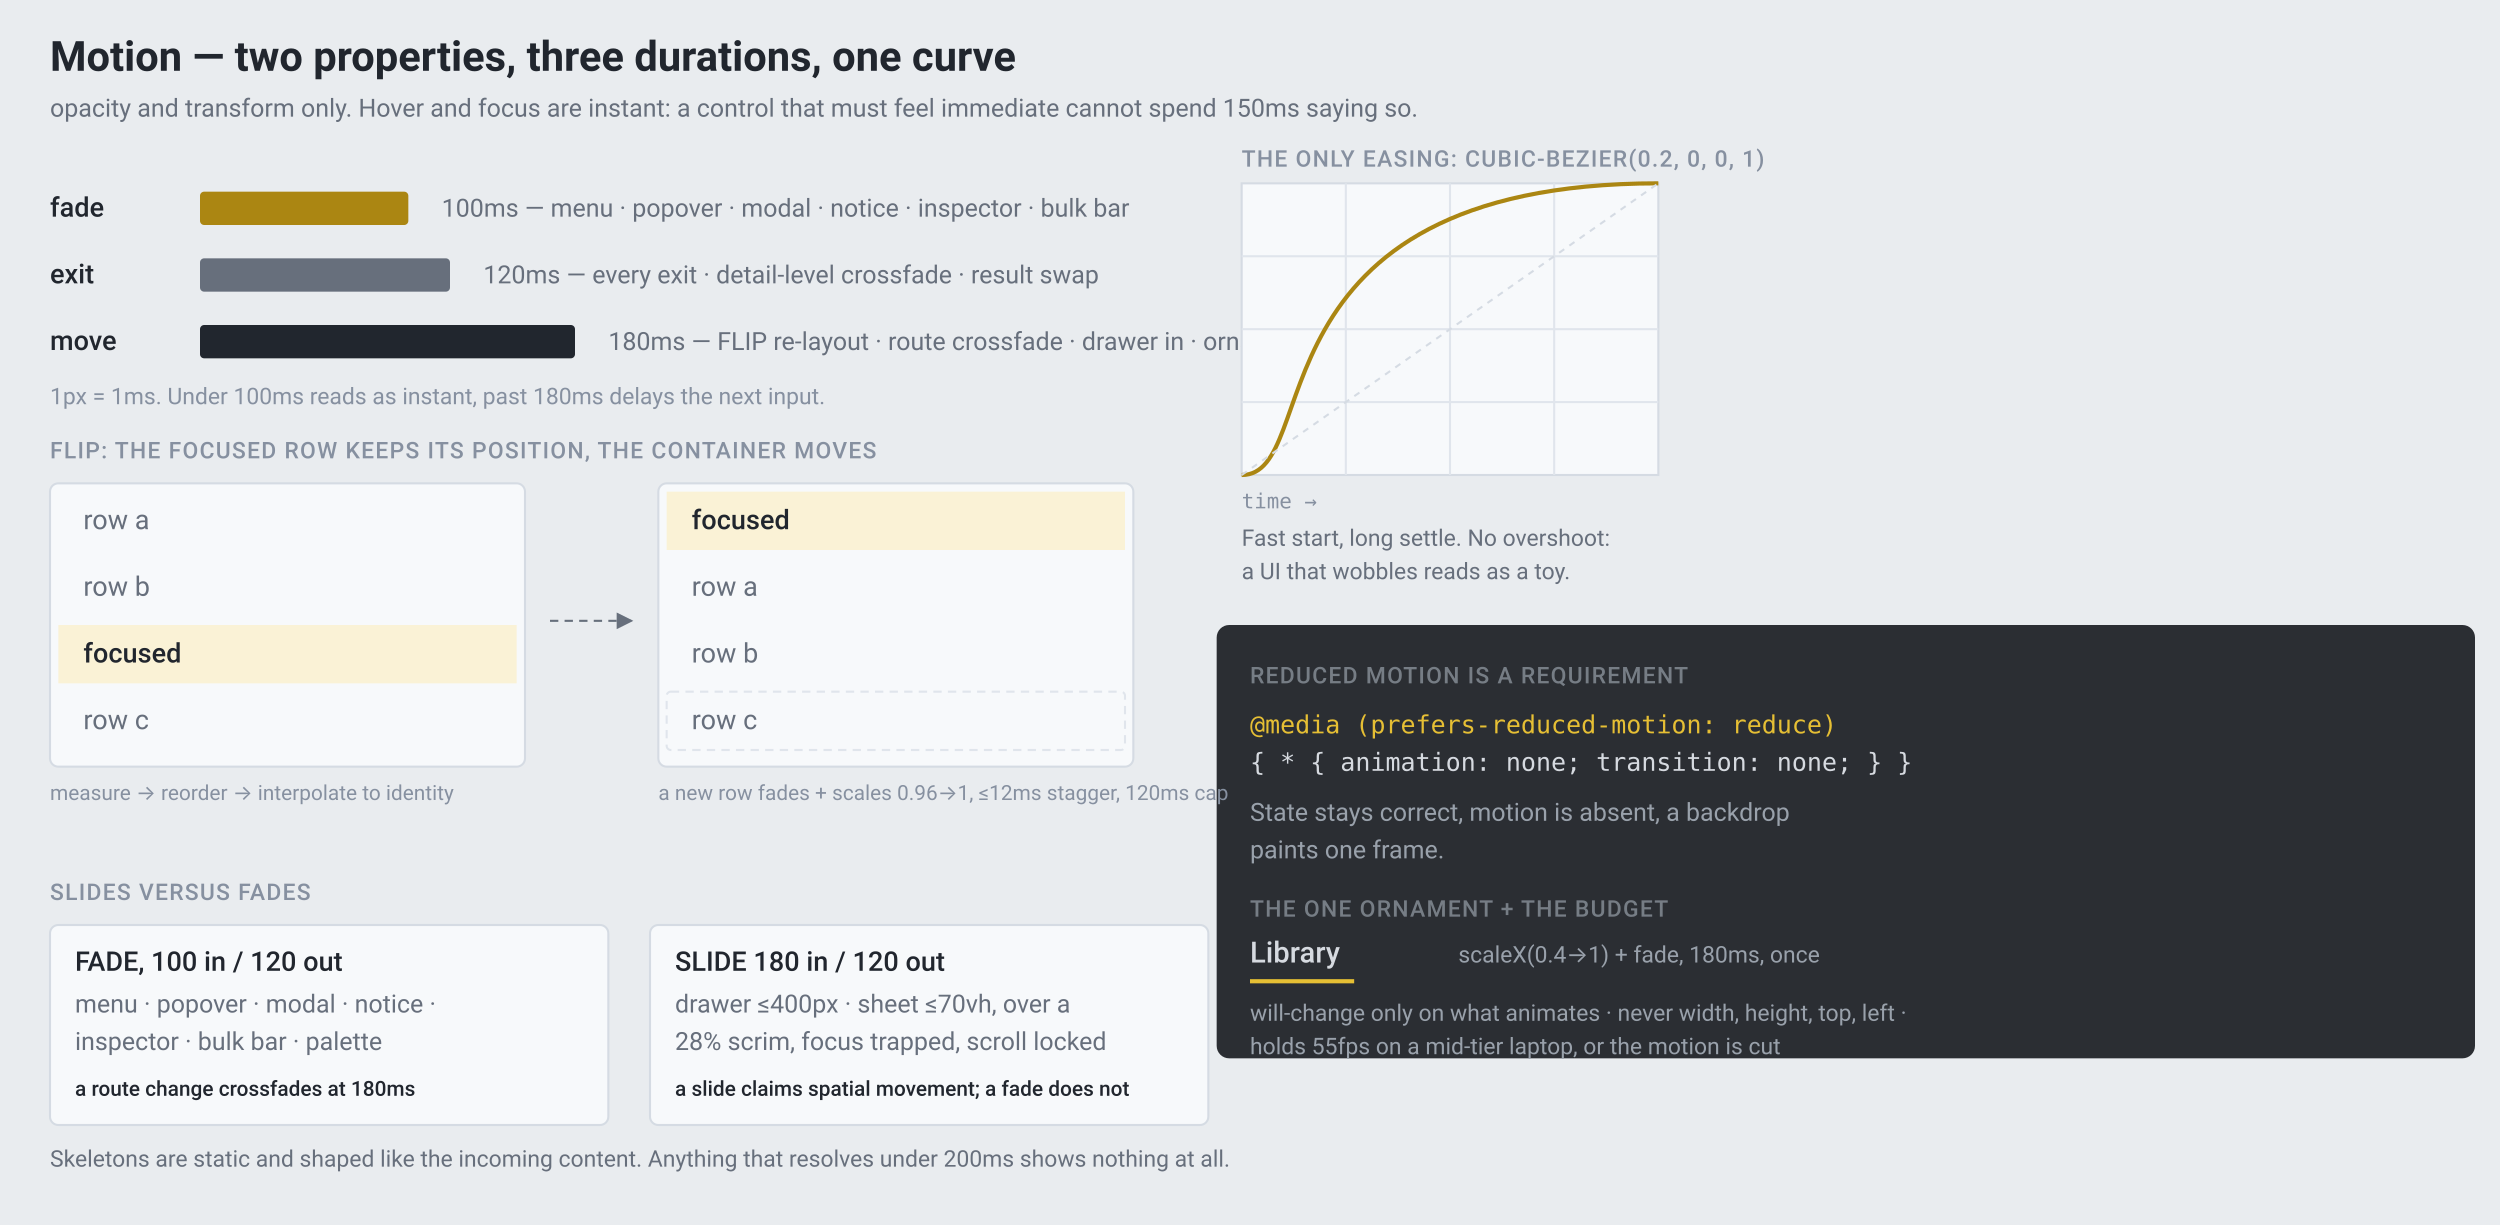
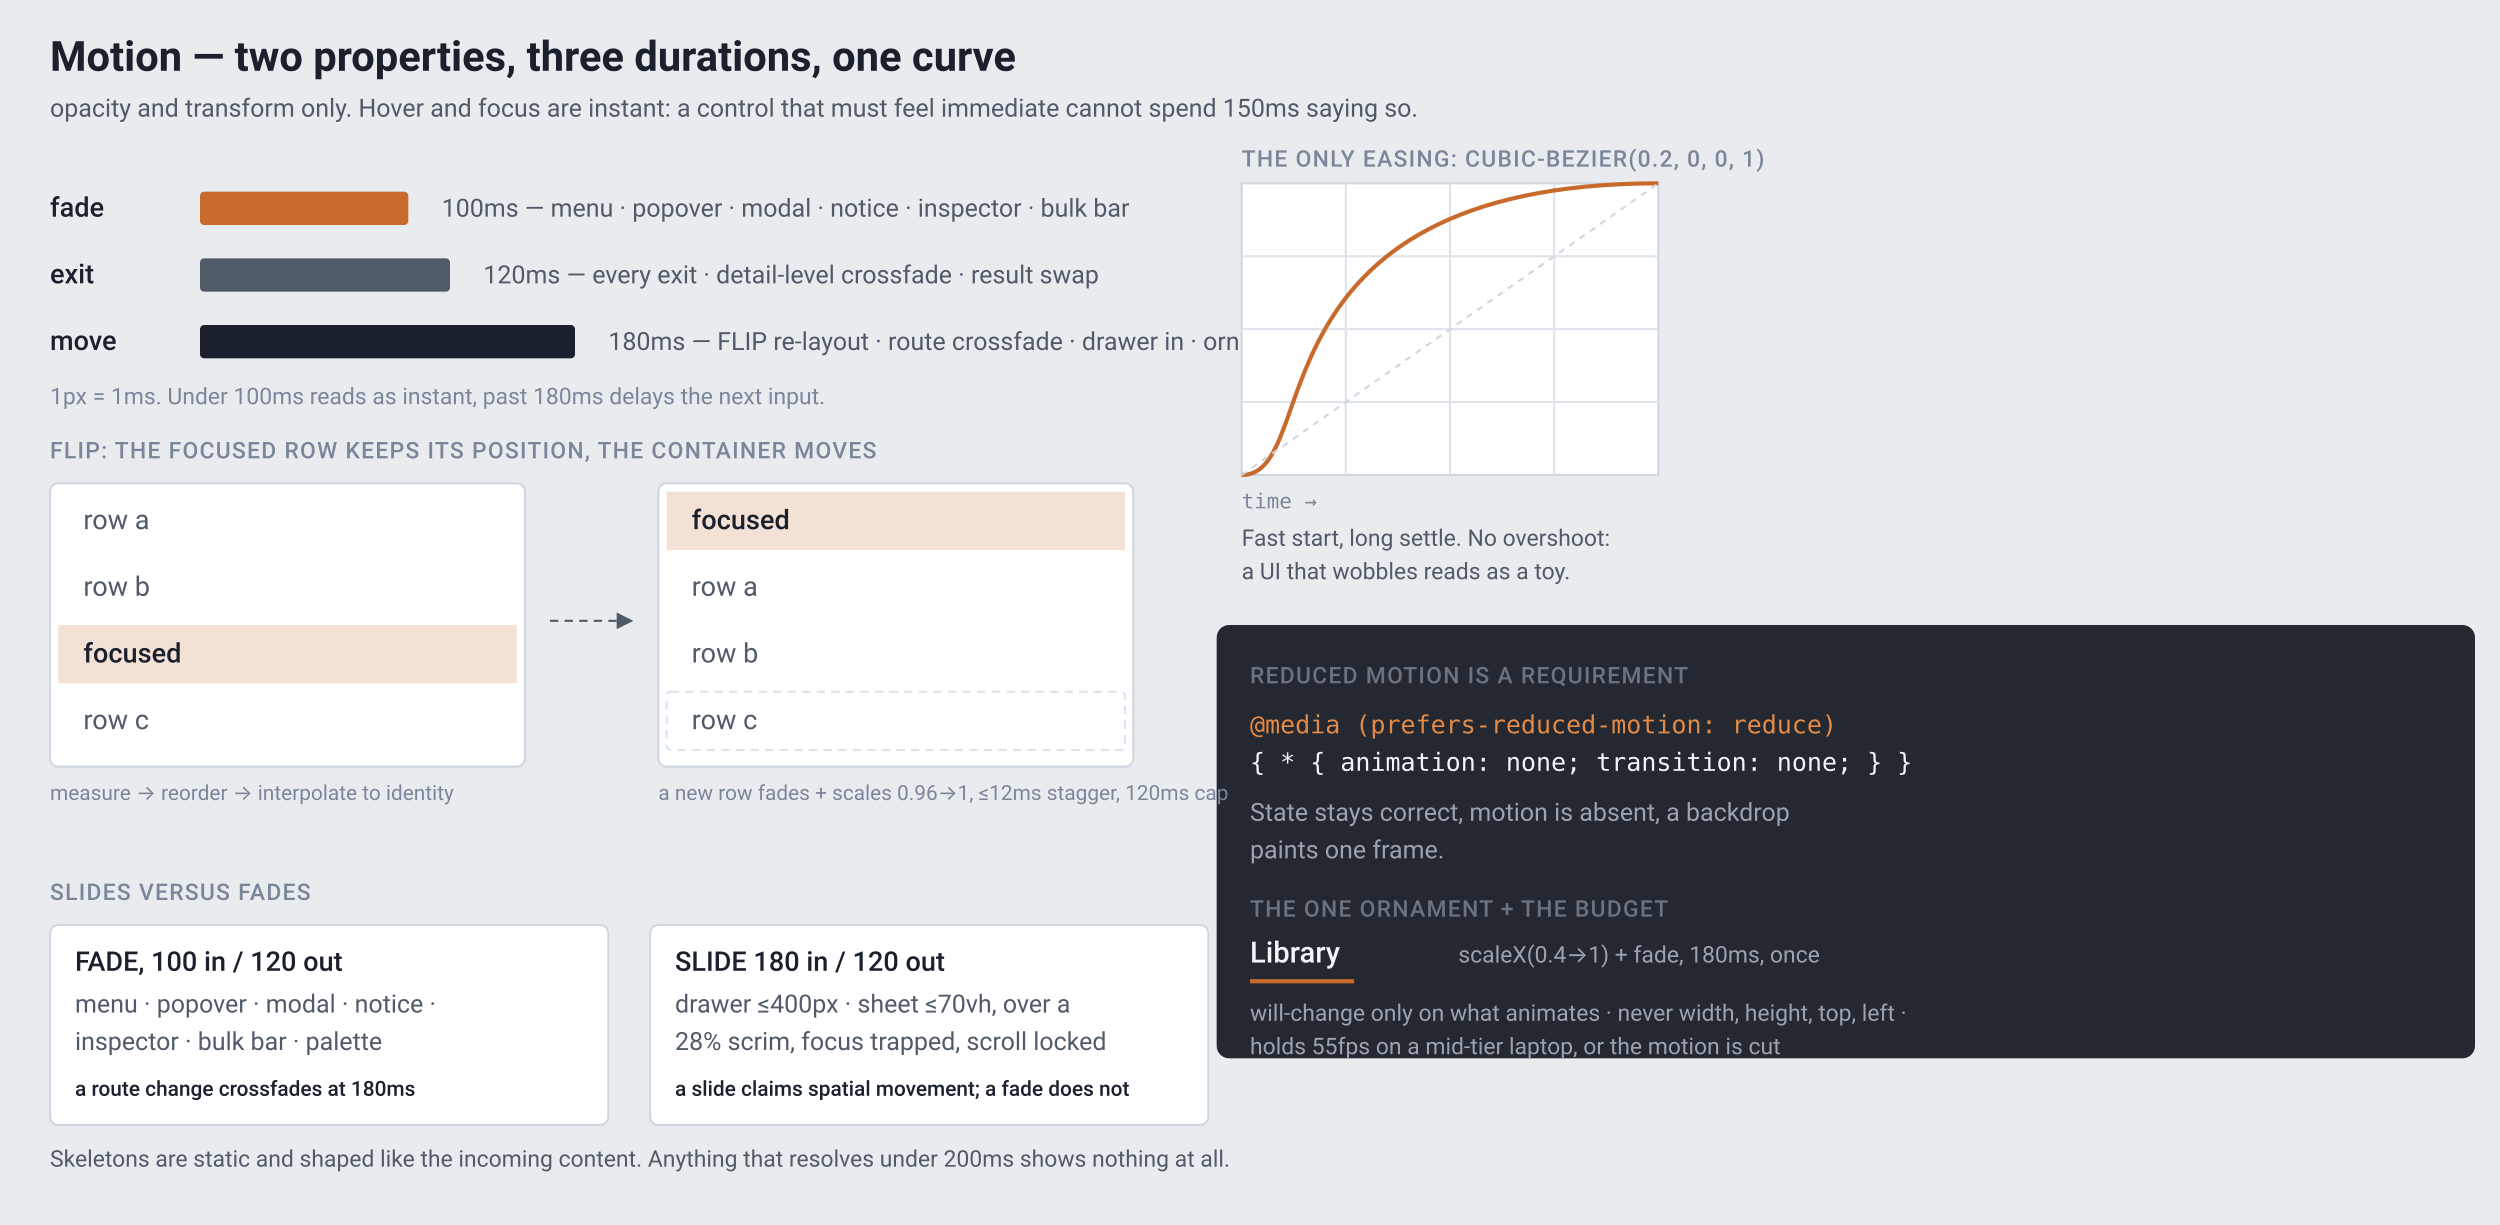
<svg xmlns="http://www.w3.org/2000/svg" viewBox="0 0 1200 588" font-family="system-ui, -apple-system, 'Segoe UI', Roboto, sans-serif">
  <defs>
    <filter id="sh" x="-40%" y="-40%" width="180%" height="180%">
      <feDropShadow dx="0" dy="1" stdDeviation="1.5" flood-color="#000" flood-opacity="0.14" />
    </filter>
  </defs>
  <rect width="1200" height="588" fill="#e9ecef" />
-   <text x="24" y="34" font-size="20" font-weight="600" fill="#21262e">Motion — two properties, three durations, one curve</text>
-   <text x="24" y="56" font-size="12" font-weight="400" fill="#676f7c">opacity and transform only. Hover and focus are instant: a control that must feel immediate cannot spend 150ms saying so.</text>
-   <text x="24" y="104" font-size="13" font-weight="500" fill="#21262e">fade</text>
-   <rect x="96" y="92" width="100" height="16" rx="2" fill="#ab8612" />
-   <text x="212" y="104" font-size="12" font-weight="400" fill="#676f7c">100ms — menu · popover · modal · notice · inspector · bulk bar</text>
-   <text x="24" y="136" font-size="13" font-weight="500" fill="#21262e">exit</text>
-   <rect x="96" y="124" width="120" height="16" rx="2" fill="#676f7c" />
-   <text x="232" y="136" font-size="12" font-weight="400" fill="#676f7c">120ms — every exit · detail-level crossfade · result swap</text>
-   <text x="24" y="168" font-size="13" font-weight="500" fill="#21262e">move</text>
-   <rect x="96" y="156" width="180" height="16" rx="2" fill="#21262e" />
-   <text x="292" y="168" font-size="12" font-weight="400" fill="#676f7c">180ms — FLIP re-layout · route crossfade · drawer in · ornament</text>
-   <text x="24" y="194" font-size="11" font-weight="400" fill="#8690a0">1px = 1ms. Under 100ms reads as instant, past 180ms delays the next input.</text>
-   <text x="596" y="80" font-size="11" font-weight="500" letter-spacing="0.6" fill="#8690a0">THE ONLY EASING: CUBIC-BEZIER(0.2, 0, 0, 1)</text>
-   <rect x="596" y="88" width="200" height="140" rx="0" fill="#f7f9fb" stroke="#d5dbe3" />
-   <line x1="596" y1="123" x2="796" y2="123" stroke="#e0e5ec" />
-   <line x1="646" y1="88" x2="646" y2="228" stroke="#e0e5ec" />
-   <line x1="596" y1="158" x2="796" y2="158" stroke="#e0e5ec" />
-   <line x1="696" y1="88" x2="696" y2="228" stroke="#e0e5ec" />
-   <line x1="596" y1="193" x2="796" y2="193" stroke="#e0e5ec" />
-   <line x1="746" y1="88" x2="746" y2="228" stroke="#e0e5ec" />
-   <path d="M596 228 C636 228 596 88 796 88" fill="none" stroke="#ab8612" stroke-width="2" />
-   <line x1="596" y1="228" x2="796" y2="88" stroke="#d5dbe3" stroke-dasharray="3 3" />
-   <text x="596" y="244" font-size="10" font-weight="400" font-family="ui-monospace, 'Cascadia Mono', Menlo, monospace" fill="#8690a0">time →</text>
-   <text x="596" y="262" font-size="11" font-weight="400" fill="#676f7c">Fast start, long settle. No overshoot:</text>
-   <text x="596" y="278" font-size="11" font-weight="400" fill="#676f7c">a UI that wobbles reads as a toy.</text>
-   <rect x="584" y="300" width="604" height="208" rx="6" fill="#2b2e33" />
-   <text x="600" y="328" font-size="11" font-weight="500" letter-spacing="0.6" fill="#767d85">REDUCED MOTION IS A REQUIREMENT</text>
-   <text x="600" y="352" font-size="12" font-weight="400" font-family="ui-monospace, 'Cascadia Mono', Menlo, monospace" fill="#e6bf34">@media (prefers-reduced-motion: reduce)</text>
-   <text x="600" y="370" font-size="12" font-weight="400" font-family="ui-monospace, 'Cascadia Mono', Menlo, monospace" fill="#d6dae0">{ * { animation: none; transition: none; } }</text>
-   <text x="600" y="394" font-size="12" font-weight="400" fill="#99a1ab">State stays correct, motion is absent, a backdrop</text>
-   <text x="600" y="412" font-size="12" font-weight="400" fill="#99a1ab">paints one frame.</text>
-   <text x="600" y="440" font-size="11" font-weight="500" letter-spacing="0.6" fill="#767d85">THE ONE ORNAMENT + THE BUDGET</text>
-   <text x="600" y="462" font-size="14" font-weight="500" fill="#d6dae0">Library</text>
-   <rect x="600" y="470" width="50" height="2" fill="#e6bf34" />
-   <text x="700" y="462" font-size="11" font-weight="400" fill="#99a1ab">scaleX(0.4→1) + fade, 180ms, once</text>
-   <text x="600" y="490" font-size="11" font-weight="400" fill="#99a1ab">will-change only on what animates · never width, height, top, left ·</text>
-   <text x="600" y="506" font-size="11" font-weight="400" fill="#99a1ab">holds 55fps on a mid-tier laptop, or the motion is cut</text>
-   <text x="24" y="220" font-size="11" font-weight="500" letter-spacing="0.6" fill="#8690a0">FLIP: THE FOCUSED ROW KEEPS ITS POSITION, THE CONTAINER MOVES</text>
-   <rect x="24" y="232" width="228" height="136" rx="4" fill="#f7f9fb" stroke="#d5dbe3" />
-   <text x="40" y="254" font-size="13" font-weight="400" fill="#676f7c">row a</text>
-   <text x="40" y="286" font-size="13" font-weight="400" fill="#676f7c">row b</text>
-   <rect x="28" y="300" width="220" height="28" fill="#faf2d6" />
-   <text x="40" y="318" font-size="13" font-weight="500" fill="#21262e">focused</text>
-   <text x="40" y="350" font-size="13" font-weight="400" fill="#676f7c">row c</text>
-   <path d="M264 298 h40" stroke="#676f7c" stroke-dasharray="4 3" />
-   <path d="m296 294 8 4-8 4z" fill="#676f7c" />
-   <rect x="316" y="232" width="228" height="136" rx="4" fill="#f7f9fb" stroke="#d5dbe3" />
-   <rect x="320" y="236" width="220" height="28" fill="#faf2d6" />
-   <text x="332" y="254" font-size="13" font-weight="500" fill="#21262e">focused</text>
-   <text x="332" y="286" font-size="13" font-weight="400" fill="#676f7c">row a</text>
-   <text x="332" y="318" font-size="13" font-weight="400" fill="#676f7c">row b</text>
-   <rect x="320" y="332" width="220" height="28" rx="2" fill="none" stroke="#e0e5ec" stroke-dasharray="4 3" />
-   <text x="332" y="350" font-size="13" font-weight="400" fill="#676f7c">row c</text>
-   <text x="24" y="384" font-size="10" font-weight="400" fill="#8690a0">measure → reorder → interpolate to identity</text>
-   <text x="316" y="384" font-size="10" font-weight="400" fill="#8690a0">a new row fades + scales 0.96→1, ≤12ms stagger, 120ms cap</text>
-   <text x="24" y="432" font-size="11" font-weight="500" letter-spacing="0.6" fill="#8690a0">SLIDES VERSUS FADES</text>
-   <rect x="24" y="444" width="268" height="96" rx="4" fill="#f7f9fb" stroke="#d5dbe3" />
-   <text x="36" y="466" font-size="13" font-weight="500" fill="#21262e">FADE, 100 in / 120 out</text>
-   <text x="36" y="486" font-size="12" font-weight="400" fill="#676f7c">menu · popover · modal · notice ·</text>
-   <text x="36" y="504" font-size="12" font-weight="400" fill="#676f7c">inspector · bulk bar · palette</text>
-   <text x="36" y="526" font-size="10" font-weight="500" fill="#21262e">a route change crossfades at 180ms</text>
-   <rect x="312" y="444" width="268" height="96" rx="4" fill="#f7f9fb" stroke="#d5dbe3" />
-   <text x="324" y="466" font-size="13" font-weight="500" fill="#21262e">SLIDE 180 in / 120 out</text>
-   <text x="324" y="486" font-size="12" font-weight="400" fill="#676f7c">drawer ≤400px · sheet ≤70vh, over a</text>
-   <text x="324" y="504" font-size="12" font-weight="400" fill="#676f7c">28% scrim, focus trapped, scroll locked</text>
-   <text x="324" y="526" font-size="10" font-weight="500" fill="#21262e">a slide claims spatial movement; a fade does not</text>
-   <text x="24" y="560" font-size="11" font-weight="400" fill="#676f7c">Skeletons are static and shaped like the incoming content. Anything that resolves under 200ms shows nothing at all.</text>
+   <text x="24" y="34" font-size="20" font-weight="600" fill="#1a202c">Motion — two properties, three durations, one curve</text>
+   <text x="24" y="56" font-size="12" font-weight="400" fill="#505a69">opacity and transform only. Hover and focus are instant: a control that must feel immediate cannot spend 150ms saying so.</text>
+   <text x="24" y="104" font-size="13" font-weight="500" fill="#1a202c">fade</text>
+   <rect x="96" y="92" width="100" height="16" rx="2" fill="#c96a2d" />
+   <text x="212" y="104" font-size="12" font-weight="400" fill="#505a69">100ms — menu · popover · modal · notice · inspector · bulk bar</text>
+   <text x="24" y="136" font-size="13" font-weight="500" fill="#1a202c">exit</text>
+   <rect x="96" y="124" width="120" height="16" rx="2" fill="#505a69" />
+   <text x="232" y="136" font-size="12" font-weight="400" fill="#505a69">120ms — every exit · detail-level crossfade · result swap</text>
+   <text x="24" y="168" font-size="13" font-weight="500" fill="#1a202c">move</text>
+   <rect x="96" y="156" width="180" height="16" rx="2" fill="#1a202c" />
+   <text x="292" y="168" font-size="12" font-weight="400" fill="#505a69">180ms — FLIP re-layout · route crossfade · drawer in · ornament</text>
+   <text x="24" y="194" font-size="11" font-weight="400" fill="#7a8699">1px = 1ms. Under 100ms reads as instant, past 180ms delays the next input.</text>
+   <text x="596" y="80" font-size="11" font-weight="500" letter-spacing="0.6" fill="#7a8699">THE ONLY EASING: CUBIC-BEZIER(0.2, 0, 0, 1)</text>
+   <rect x="596" y="88" width="200" height="140" rx="0" fill="#ffffff" stroke="#cfd6e0" />
+   <line x1="596" y1="123" x2="796" y2="123" stroke="#dee3e9" />
+   <line x1="646" y1="88" x2="646" y2="228" stroke="#dee3e9" />
+   <line x1="596" y1="158" x2="796" y2="158" stroke="#dee3e9" />
+   <line x1="696" y1="88" x2="696" y2="228" stroke="#dee3e9" />
+   <line x1="596" y1="193" x2="796" y2="193" stroke="#dee3e9" />
+   <line x1="746" y1="88" x2="746" y2="228" stroke="#dee3e9" />
+   <path d="M596 228 C636 228 596 88 796 88" fill="none" stroke="#c96a2d" stroke-width="2" />
+   <line x1="596" y1="228" x2="796" y2="88" stroke="#cfd6e0" stroke-dasharray="3 3" />
+   <text x="596" y="244" font-size="10" font-weight="400" font-family="ui-monospace, 'Cascadia Mono', Menlo, monospace" fill="#7a8699">time →</text>
+   <text x="596" y="262" font-size="11" font-weight="400" fill="#505a69">Fast start, long settle. No overshoot:</text>
+   <text x="596" y="278" font-size="11" font-weight="400" fill="#505a69">a UI that wobbles reads as a toy.</text>
+   <rect x="584" y="300" width="604" height="208" rx="6" fill="#232831" />
+   <text x="600" y="328" font-size="11" font-weight="500" letter-spacing="0.6" fill="#6b7280">REDUCED MOTION IS A REQUIREMENT</text>
+   <text x="600" y="352" font-size="12" font-weight="400" font-family="ui-monospace, 'Cascadia Mono', Menlo, monospace" fill="#e58a45">@media (prefers-reduced-motion: reduce)</text>
+   <text x="600" y="370" font-size="12" font-weight="400" font-family="ui-monospace, 'Cascadia Mono', Menlo, monospace" fill="#f3f4f6">{ * { animation: none; transition: none; } }</text>
+   <text x="600" y="394" font-size="12" font-weight="400" fill="#9ca3af">State stays correct, motion is absent, a backdrop</text>
+   <text x="600" y="412" font-size="12" font-weight="400" fill="#9ca3af">paints one frame.</text>
+   <text x="600" y="440" font-size="11" font-weight="500" letter-spacing="0.6" fill="#6b7280">THE ONE ORNAMENT + THE BUDGET</text>
+   <text x="600" y="462" font-size="14" font-weight="500" fill="#f3f4f6">Library</text>
+   <rect x="600" y="470" width="50" height="2" fill="#c96a2d" />
+   <text x="700" y="462" font-size="11" font-weight="400" fill="#9ca3af">scaleX(0.4→1) + fade, 180ms, once</text>
+   <text x="600" y="490" font-size="11" font-weight="400" fill="#9ca3af">will-change only on what animates · never width, height, top, left ·</text>
+   <text x="600" y="506" font-size="11" font-weight="400" fill="#9ca3af">holds 55fps on a mid-tier laptop, or the motion is cut</text>
+   <text x="24" y="220" font-size="11" font-weight="500" letter-spacing="0.6" fill="#7a8699">FLIP: THE FOCUSED ROW KEEPS ITS POSITION, THE CONTAINER MOVES</text>
+   <rect x="24" y="232" width="228" height="136" rx="4" fill="#ffffff" stroke="#cfd6e0" />
+   <text x="40" y="254" font-size="13" font-weight="400" fill="#505a69">row a</text>
+   <text x="40" y="286" font-size="13" font-weight="400" fill="#505a69">row b</text>
+   <rect x="28" y="300" width="220" height="28" fill="#f4e1d5" />
+   <text x="40" y="318" font-size="13" font-weight="500" fill="#1a202c">focused</text>
+   <text x="40" y="350" font-size="13" font-weight="400" fill="#505a69">row c</text>
+   <path d="M264 298 h40" stroke="#505a69" stroke-dasharray="4 3" />
+   <path d="m296 294 8 4-8 4z" fill="#505a69" />
+   <rect x="316" y="232" width="228" height="136" rx="4" fill="#ffffff" stroke="#cfd6e0" />
+   <rect x="320" y="236" width="220" height="28" fill="#f4e1d5" />
+   <text x="332" y="254" font-size="13" font-weight="500" fill="#1a202c">focused</text>
+   <text x="332" y="286" font-size="13" font-weight="400" fill="#505a69">row a</text>
+   <text x="332" y="318" font-size="13" font-weight="400" fill="#505a69">row b</text>
+   <rect x="320" y="332" width="220" height="28" rx="2" fill="none" stroke="#dee3e9" stroke-dasharray="4 3" />
+   <text x="332" y="350" font-size="13" font-weight="400" fill="#505a69">row c</text>
+   <text x="24" y="384" font-size="10" font-weight="400" fill="#7a8699">measure → reorder → interpolate to identity</text>
+   <text x="316" y="384" font-size="10" font-weight="400" fill="#7a8699">a new row fades + scales 0.96→1, ≤12ms stagger, 120ms cap</text>
+   <text x="24" y="432" font-size="11" font-weight="500" letter-spacing="0.6" fill="#7a8699">SLIDES VERSUS FADES</text>
+   <rect x="24" y="444" width="268" height="96" rx="4" fill="#ffffff" stroke="#cfd6e0" />
+   <text x="36" y="466" font-size="13" font-weight="500" fill="#1a202c">FADE, 100 in / 120 out</text>
+   <text x="36" y="486" font-size="12" font-weight="400" fill="#505a69">menu · popover · modal · notice ·</text>
+   <text x="36" y="504" font-size="12" font-weight="400" fill="#505a69">inspector · bulk bar · palette</text>
+   <text x="36" y="526" font-size="10" font-weight="500" fill="#1a202c">a route change crossfades at 180ms</text>
+   <rect x="312" y="444" width="268" height="96" rx="4" fill="#ffffff" stroke="#cfd6e0" />
+   <text x="324" y="466" font-size="13" font-weight="500" fill="#1a202c">SLIDE 180 in / 120 out</text>
+   <text x="324" y="486" font-size="12" font-weight="400" fill="#505a69">drawer ≤400px · sheet ≤70vh, over a</text>
+   <text x="324" y="504" font-size="12" font-weight="400" fill="#505a69">28% scrim, focus trapped, scroll locked</text>
+   <text x="324" y="526" font-size="10" font-weight="500" fill="#1a202c">a slide claims spatial movement; a fade does not</text>
+   <text x="24" y="560" font-size="11" font-weight="400" fill="#505a69">Skeletons are static and shaped like the incoming content. Anything that resolves under 200ms shows nothing at all.</text>
</svg>
